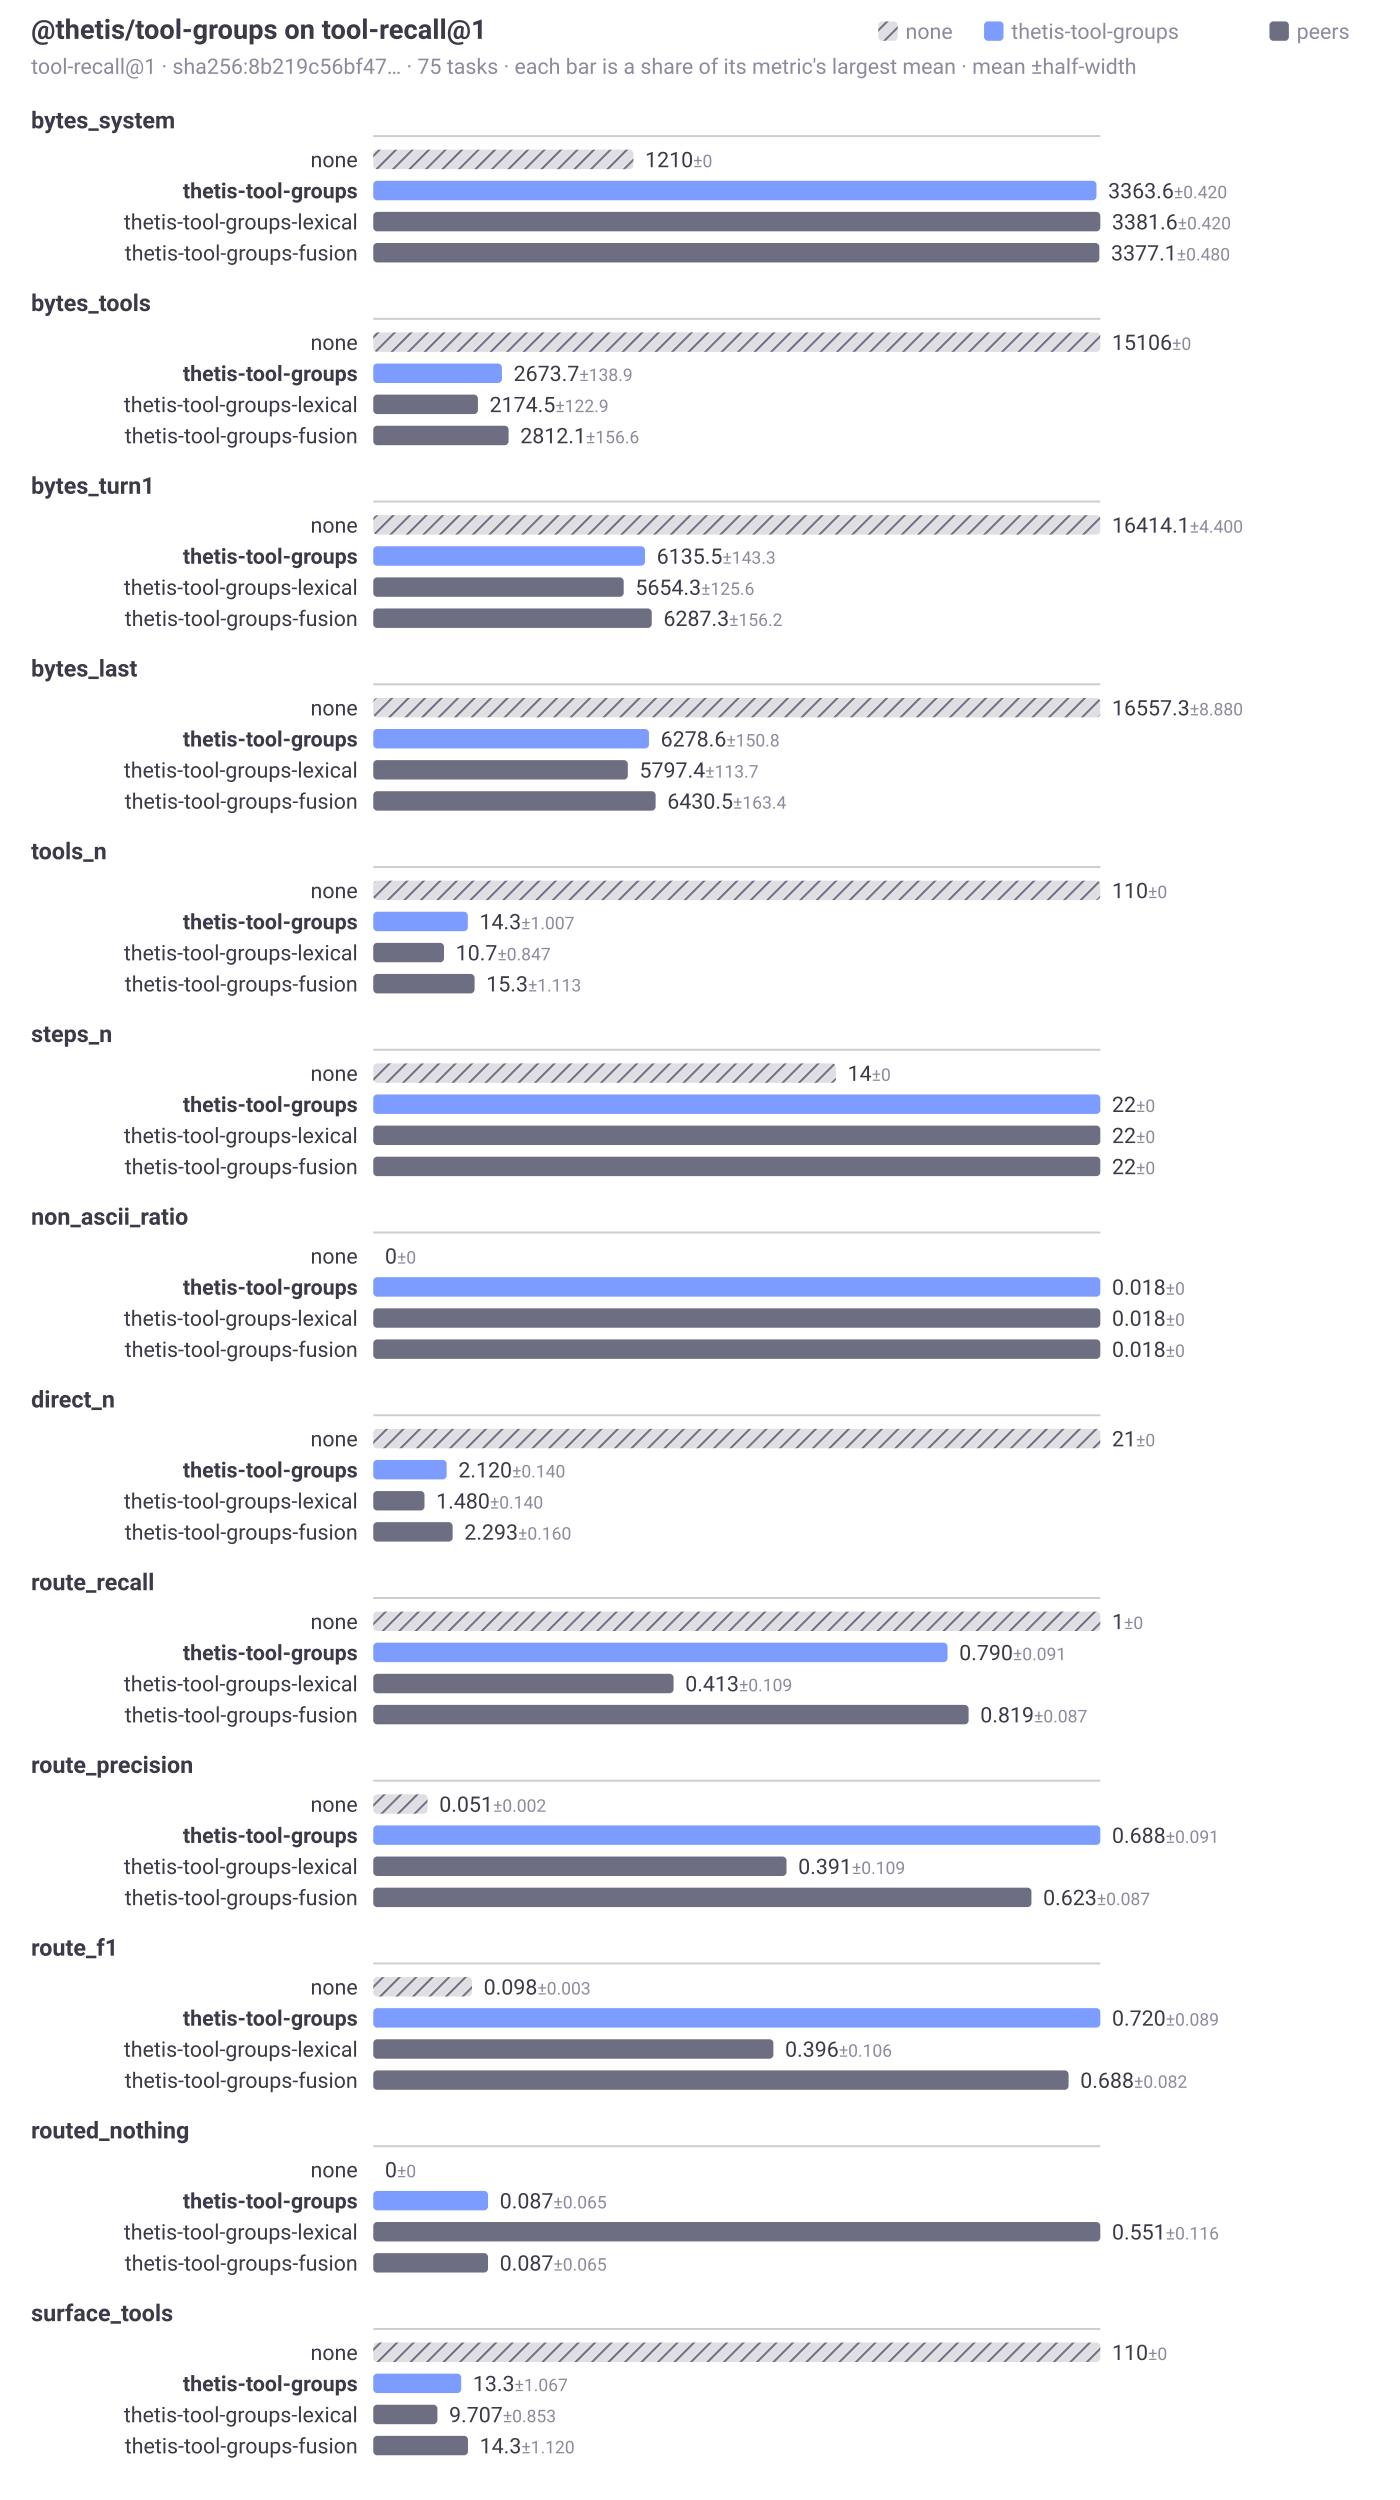
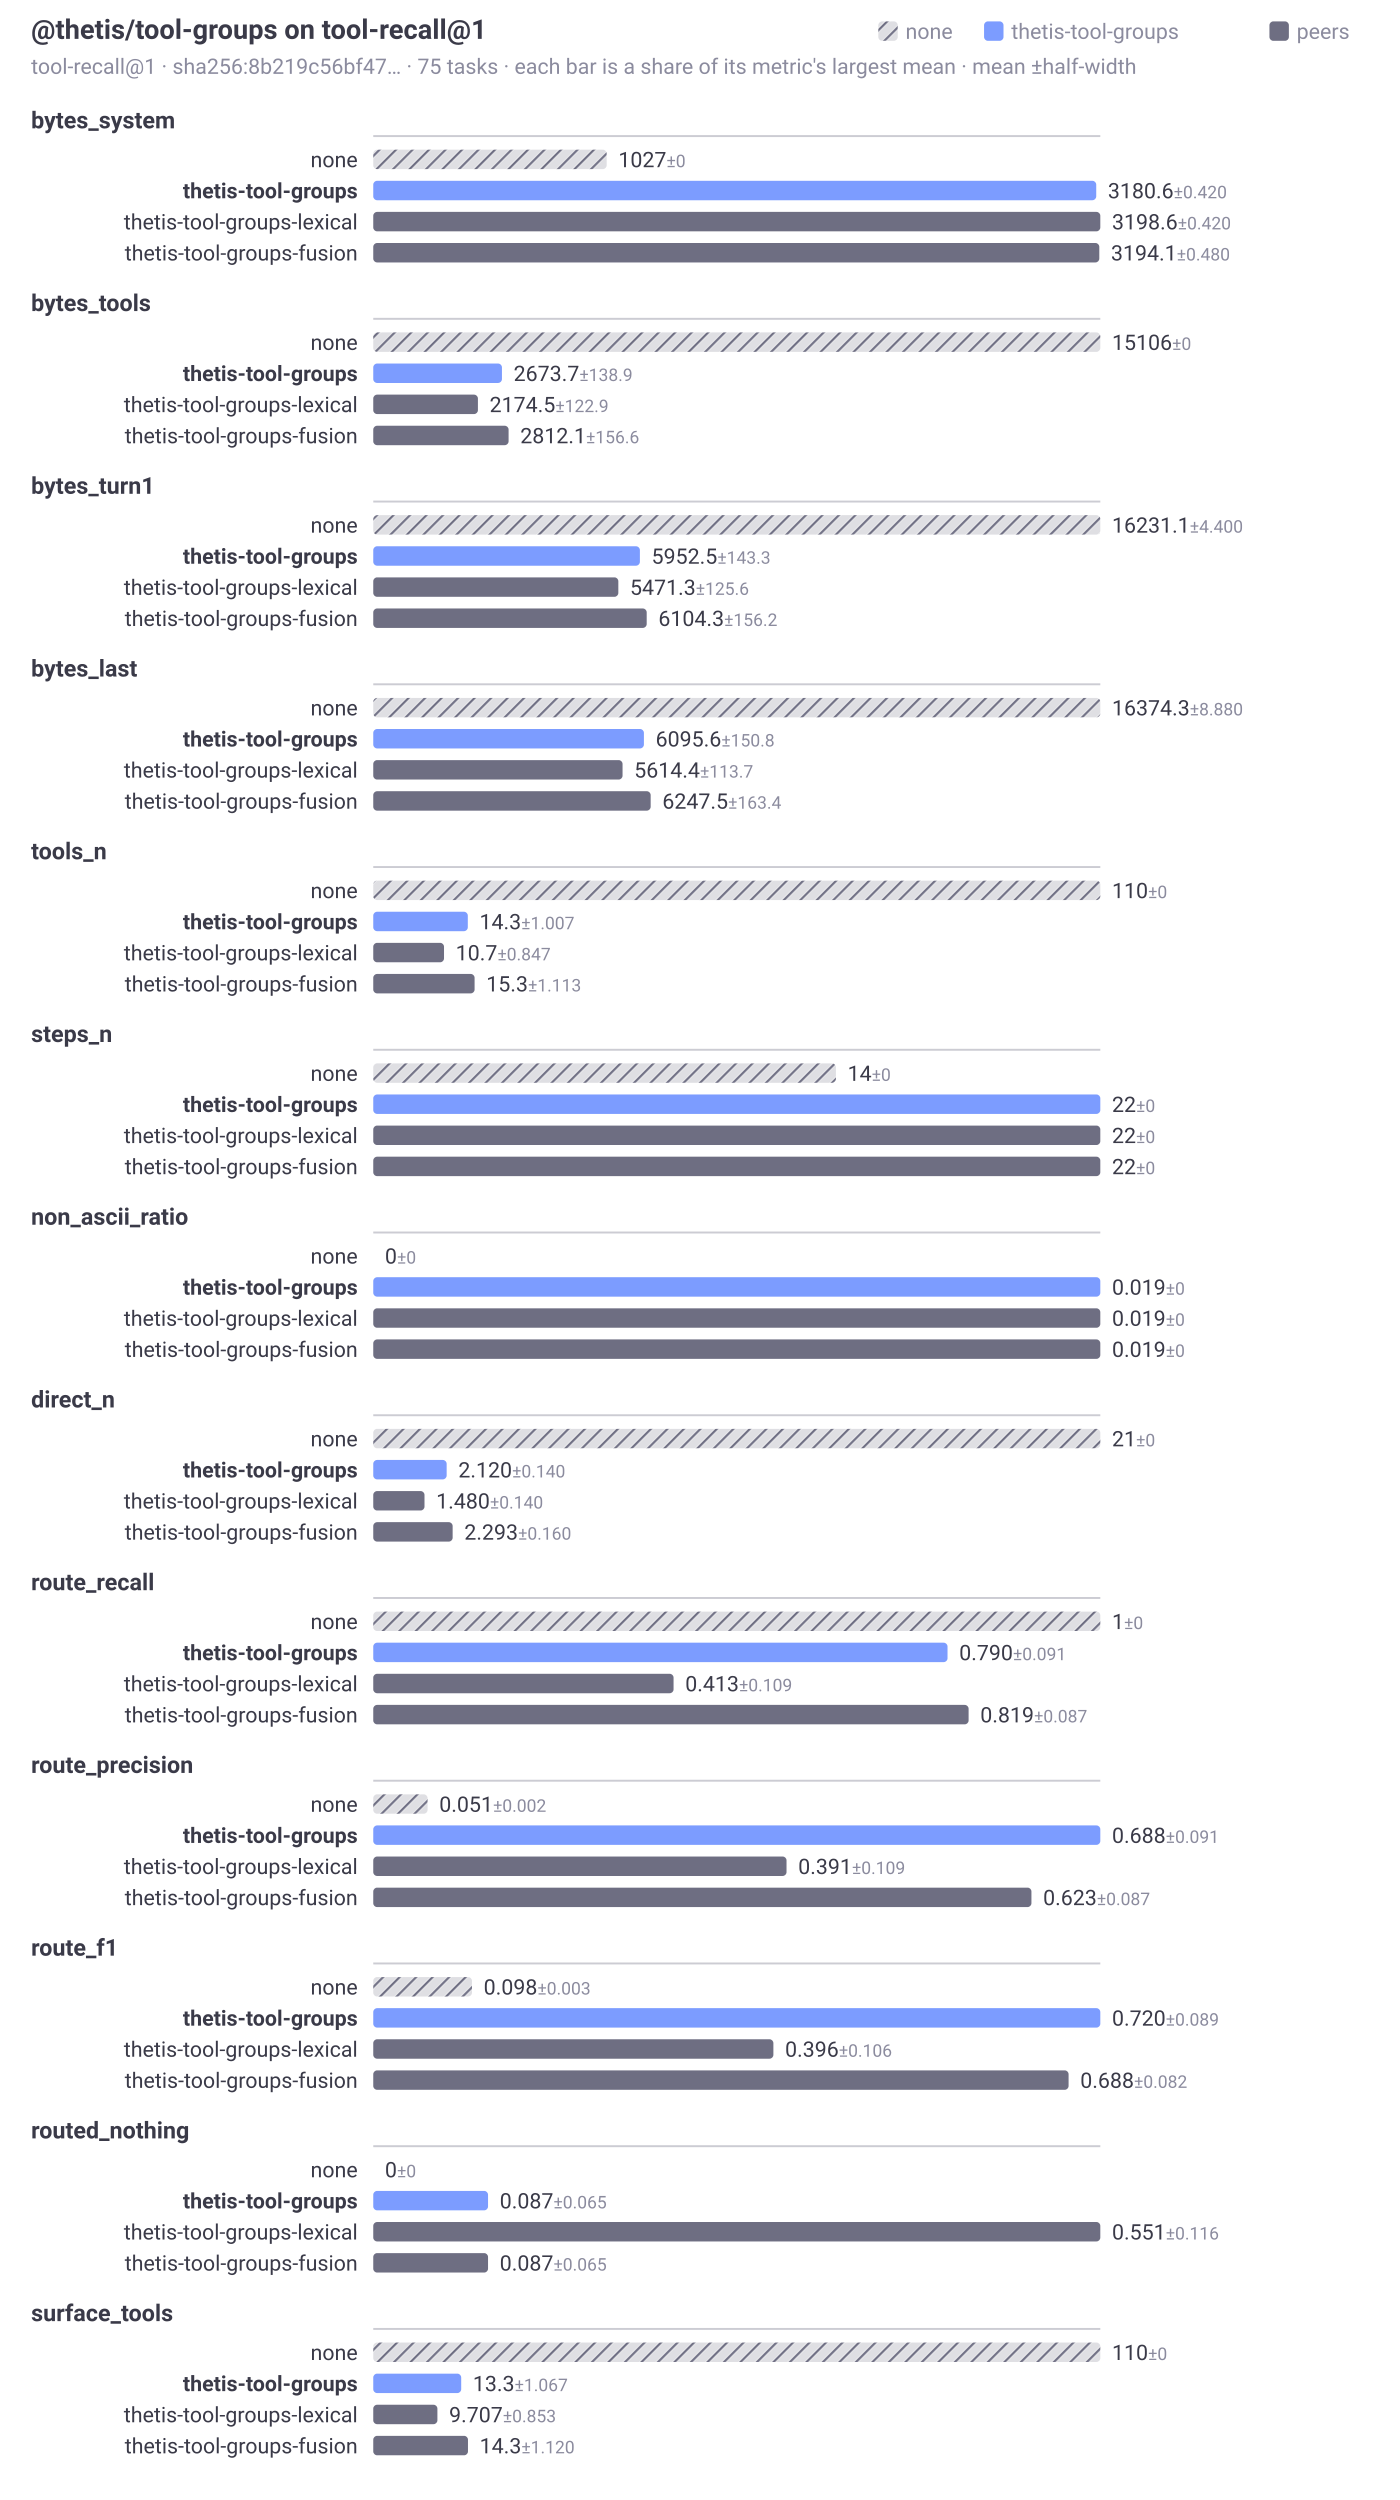
<svg xmlns="http://www.w3.org/2000/svg" width="720" height="1286" viewBox="0 0 720 1286" role="img" aria-labelledby="t d" font-family="system-ui, -apple-system, Segoe UI, Roboto, sans-serif">
  <style>.t{fill:#3a3a48}.f{fill:#8b8b9e}@media (prefers-color-scheme:dark){.t{fill:#d2d2dc}.f{fill:#9a9aae}}</style>
  <defs>
    <pattern id="hatch" width="6" height="6" patternUnits="userSpaceOnUse" patternTransform="rotate(45)">
      <rect width="6" height="6" fill="#6e6e82" fill-opacity="0.22" />
      <line x1="0" y1="0" x2="0" y2="6" stroke="#6e6e82" stroke-width="2" />
    </pattern>
  </defs>
  <text class="t" x="16" y="20" font-size="14" font-weight="600">@thetis/tool-groups on tool-recall@1</text>
  <text class="f" x="16" y="38" font-size="11">tool-recall@1 · sha256:8b219c56bf47… · 75 tasks · each bar is a share of its metric's largest mean · mean ±half-width</text>
  <rect x="653" y="11" width="10" height="10" rx="2" fill="#6e6e82" />
  <text class="f" x="667" y="20" font-size="11">peers</text>
  <rect x="506.2" y="11" width="10" height="10" rx="2" fill="#7c9cff" />
  <text class="f" x="520.2" y="20" font-size="11">thetis-tool-groups</text>
  <rect x="451.8" y="11" width="10" height="10" rx="2" fill="url(#hatch)" />
  <text class="f" x="465.8" y="20" font-size="11">none</text>
  <text class="t" x="16" y="66" font-size="12" font-weight="600">bytes_system</text>
  <line x1="192" y1="70" x2="566" y2="70" stroke="#6e6e82" stroke-opacity="0.35" stroke-width="1" />
  <text class="t" x="184" y="86" font-size="11" text-anchor="end">none</text>
-   <rect x="192" y="77" width="133.83" height="10" rx="2" fill="url(#hatch)" />
-   <text class="t" x="331.83" y="86" font-size="11">1210<tspan class="f" font-size="9"> ±0</tspan>
+   <rect x="192" y="77" width="120.08" height="10" rx="2" fill="url(#hatch)" />
+   <text class="t" x="318.08" y="86" font-size="11">1027<tspan class="f" font-size="9"> ±0</tspan>
  </text>
  <text class="t" x="184" y="102" font-size="11" text-anchor="end" font-weight="600">thetis-tool-groups</text>
-   <rect x="192" y="93" width="372.02" height="10" rx="2" fill="#7c9cff" />
-   <text class="t" x="570.02" y="102" font-size="11">3363.6<tspan class="f" font-size="9"> ±0.420</tspan>
+   <rect x="192" y="93" width="371.9" height="10" rx="2" fill="#7c9cff" />
+   <text class="t" x="569.9" y="102" font-size="11">3180.6<tspan class="f" font-size="9"> ±0.420</tspan>
  </text>
  <text class="t" x="184" y="118" font-size="11" text-anchor="end">thetis-tool-groups-lexical</text>
  <rect x="192" y="109" width="374" height="10" rx="2" fill="#6e6e82" />
-   <text class="t" x="572" y="118" font-size="11">3381.6<tspan class="f" font-size="9"> ±0.420</tspan>
+   <text class="t" x="572" y="118" font-size="11">3198.6<tspan class="f" font-size="9"> ±0.420</tspan>
  </text>
  <text class="t" x="184" y="134" font-size="11" text-anchor="end">thetis-tool-groups-fusion</text>
-   <rect x="192" y="125" width="373.51" height="10" rx="2" fill="#6e6e82" />
-   <text class="t" x="571.51" y="134" font-size="11">3377.1<tspan class="f" font-size="9"> ±0.480</tspan>
+   <rect x="192" y="125" width="373.48" height="10" rx="2" fill="#6e6e82" />
+   <text class="t" x="571.48" y="134" font-size="11">3194.1<tspan class="f" font-size="9"> ±0.480</tspan>
  </text>
  <text class="t" x="16" y="160" font-size="12" font-weight="600">bytes_tools</text>
  <line x1="192" y1="164" x2="566" y2="164" stroke="#6e6e82" stroke-opacity="0.35" stroke-width="1" />
  <text class="t" x="184" y="180" font-size="11" text-anchor="end">none</text>
  <rect x="192" y="171" width="374" height="10" rx="2" fill="url(#hatch)" />
  <text class="t" x="572" y="180" font-size="11">15106<tspan class="f" font-size="9"> ±0</tspan>
  </text>
  <text class="t" x="184" y="196" font-size="11" text-anchor="end" font-weight="600">thetis-tool-groups</text>
  <rect x="192" y="187" width="66.2" height="10" rx="2" fill="#7c9cff" />
  <text class="t" x="264.2" y="196" font-size="11">2673.7<tspan class="f" font-size="9"> ±138.9</tspan>
  </text>
  <text class="t" x="184" y="212" font-size="11" text-anchor="end">thetis-tool-groups-lexical</text>
  <rect x="192" y="203" width="53.84" height="10" rx="2" fill="#6e6e82" />
  <text class="t" x="251.84" y="212" font-size="11">2174.5<tspan class="f" font-size="9"> ±122.9</tspan>
  </text>
  <text class="t" x="184" y="228" font-size="11" text-anchor="end">thetis-tool-groups-fusion</text>
  <rect x="192" y="219" width="69.62" height="10" rx="2" fill="#6e6e82" />
  <text class="t" x="267.62" y="228" font-size="11">2812.1<tspan class="f" font-size="9"> ±156.6</tspan>
  </text>
  <text class="t" x="16" y="254" font-size="12" font-weight="600">bytes_turn1</text>
  <line x1="192" y1="258" x2="566" y2="258" stroke="#6e6e82" stroke-opacity="0.35" stroke-width="1" />
  <text class="t" x="184" y="274" font-size="11" text-anchor="end">none</text>
  <rect x="192" y="265" width="374" height="10" rx="2" fill="url(#hatch)" />
-   <text class="t" x="572" y="274" font-size="11">16414.1<tspan class="f" font-size="9"> ±4.400</tspan>
+   <text class="t" x="572" y="274" font-size="11">16231.1<tspan class="f" font-size="9"> ±4.400</tspan>
  </text>
  <text class="t" x="184" y="290" font-size="11" text-anchor="end" font-weight="600">thetis-tool-groups</text>
-   <rect x="192" y="281" width="139.8" height="10" rx="2" fill="#7c9cff" />
-   <text class="t" x="337.8" y="290" font-size="11">6135.5<tspan class="f" font-size="9"> ±143.3</tspan>
+   <rect x="192" y="281" width="137.16" height="10" rx="2" fill="#7c9cff" />
+   <text class="t" x="335.16" y="290" font-size="11">5952.5<tspan class="f" font-size="9"> ±143.3</tspan>
  </text>
  <text class="t" x="184" y="306" font-size="11" text-anchor="end">thetis-tool-groups-lexical</text>
-   <rect x="192" y="297" width="128.83" height="10" rx="2" fill="#6e6e82" />
-   <text class="t" x="326.83" y="306" font-size="11">5654.3<tspan class="f" font-size="9"> ±125.6</tspan>
+   <rect x="192" y="297" width="126.07" height="10" rx="2" fill="#6e6e82" />
+   <text class="t" x="324.07" y="306" font-size="11">5471.3<tspan class="f" font-size="9"> ±125.6</tspan>
  </text>
  <text class="t" x="184" y="322" font-size="11" text-anchor="end">thetis-tool-groups-fusion</text>
-   <rect x="192" y="313" width="143.26" height="10" rx="2" fill="#6e6e82" />
-   <text class="t" x="341.26" y="322" font-size="11">6287.3<tspan class="f" font-size="9"> ±156.2</tspan>
+   <rect x="192" y="313" width="140.66" height="10" rx="2" fill="#6e6e82" />
+   <text class="t" x="338.66" y="322" font-size="11">6104.3<tspan class="f" font-size="9"> ±156.2</tspan>
  </text>
  <text class="t" x="16" y="348" font-size="12" font-weight="600">bytes_last</text>
  <line x1="192" y1="352" x2="566" y2="352" stroke="#6e6e82" stroke-opacity="0.35" stroke-width="1" />
  <text class="t" x="184" y="368" font-size="11" text-anchor="end">none</text>
  <rect x="192" y="359" width="374" height="10" rx="2" fill="url(#hatch)" />
-   <text class="t" x="572" y="368" font-size="11">16557.3<tspan class="f" font-size="9"> ±8.880</tspan>
+   <text class="t" x="572" y="368" font-size="11">16374.3<tspan class="f" font-size="9"> ±8.880</tspan>
  </text>
  <text class="t" x="184" y="384" font-size="11" text-anchor="end" font-weight="600">thetis-tool-groups</text>
-   <rect x="192" y="375" width="141.82" height="10" rx="2" fill="#7c9cff" />
-   <text class="t" x="339.82" y="384" font-size="11">6278.6<tspan class="f" font-size="9"> ±150.8</tspan>
+   <rect x="192" y="375" width="139.23" height="10" rx="2" fill="#7c9cff" />
+   <text class="t" x="337.23" y="384" font-size="11">6095.6<tspan class="f" font-size="9"> ±150.8</tspan>
  </text>
  <text class="t" x="184" y="400" font-size="11" text-anchor="end">thetis-tool-groups-lexical</text>
-   <rect x="192" y="391" width="130.95" height="10" rx="2" fill="#6e6e82" />
-   <text class="t" x="328.95" y="400" font-size="11">5797.4<tspan class="f" font-size="9"> ±113.7</tspan>
+   <rect x="192" y="391" width="128.24" height="10" rx="2" fill="#6e6e82" />
+   <text class="t" x="326.24" y="400" font-size="11">5614.4<tspan class="f" font-size="9"> ±113.7</tspan>
  </text>
  <text class="t" x="184" y="416" font-size="11" text-anchor="end">thetis-tool-groups-fusion</text>
-   <rect x="192" y="407" width="145.25" height="10" rx="2" fill="#6e6e82" />
-   <text class="t" x="343.25" y="416" font-size="11">6430.5<tspan class="f" font-size="9"> ±163.4</tspan>
+   <rect x="192" y="407" width="142.7" height="10" rx="2" fill="#6e6e82" />
+   <text class="t" x="340.7" y="416" font-size="11">6247.5<tspan class="f" font-size="9"> ±163.4</tspan>
  </text>
  <text class="t" x="16" y="442" font-size="12" font-weight="600">tools_n</text>
  <line x1="192" y1="446" x2="566" y2="446" stroke="#6e6e82" stroke-opacity="0.35" stroke-width="1" />
  <text class="t" x="184" y="462" font-size="11" text-anchor="end">none</text>
  <rect x="192" y="453" width="374" height="10" rx="2" fill="url(#hatch)" />
  <text class="t" x="572" y="462" font-size="11">110<tspan class="f" font-size="9"> ±0</tspan>
  </text>
  <text class="t" x="184" y="478" font-size="11" text-anchor="end" font-weight="600">thetis-tool-groups</text>
  <rect x="192" y="469" width="48.64" height="10" rx="2" fill="#7c9cff" />
  <text class="t" x="246.64" y="478" font-size="11">14.3<tspan class="f" font-size="9"> ±1.007</tspan>
  </text>
  <text class="t" x="184" y="494" font-size="11" text-anchor="end">thetis-tool-groups-lexical</text>
  <rect x="192" y="485" width="36.4" height="10" rx="2" fill="#6e6e82" />
  <text class="t" x="234.4" y="494" font-size="11">10.7<tspan class="f" font-size="9"> ±0.847</tspan>
  </text>
  <text class="t" x="184" y="510" font-size="11" text-anchor="end">thetis-tool-groups-fusion</text>
  <rect x="192" y="501" width="52.13" height="10" rx="2" fill="#6e6e82" />
  <text class="t" x="250.13" y="510" font-size="11">15.3<tspan class="f" font-size="9"> ±1.113</tspan>
  </text>
  <text class="t" x="16" y="536" font-size="12" font-weight="600">steps_n</text>
  <line x1="192" y1="540" x2="566" y2="540" stroke="#6e6e82" stroke-opacity="0.35" stroke-width="1" />
  <text class="t" x="184" y="556" font-size="11" text-anchor="end">none</text>
  <rect x="192" y="547" width="238" height="10" rx="2" fill="url(#hatch)" />
  <text class="t" x="436" y="556" font-size="11">14<tspan class="f" font-size="9"> ±0</tspan>
  </text>
  <text class="t" x="184" y="572" font-size="11" text-anchor="end" font-weight="600">thetis-tool-groups</text>
  <rect x="192" y="563" width="374" height="10" rx="2" fill="#7c9cff" />
  <text class="t" x="572" y="572" font-size="11">22<tspan class="f" font-size="9"> ±0</tspan>
  </text>
  <text class="t" x="184" y="588" font-size="11" text-anchor="end">thetis-tool-groups-lexical</text>
  <rect x="192" y="579" width="374" height="10" rx="2" fill="#6e6e82" />
  <text class="t" x="572" y="588" font-size="11">22<tspan class="f" font-size="9"> ±0</tspan>
  </text>
  <text class="t" x="184" y="604" font-size="11" text-anchor="end">thetis-tool-groups-fusion</text>
  <rect x="192" y="595" width="374" height="10" rx="2" fill="#6e6e82" />
  <text class="t" x="572" y="604" font-size="11">22<tspan class="f" font-size="9"> ±0</tspan>
  </text>
  <text class="t" x="16" y="630" font-size="12" font-weight="600">non_ascii_ratio</text>
  <line x1="192" y1="634" x2="566" y2="634" stroke="#6e6e82" stroke-opacity="0.35" stroke-width="1" />
  <text class="t" x="184" y="650" font-size="11" text-anchor="end">none</text>
  <rect x="192" y="641" width="0" height="10" rx="2" fill="url(#hatch)" />
  <text class="t" x="198" y="650" font-size="11">0<tspan class="f" font-size="9"> ±0</tspan>
  </text>
  <text class="t" x="184" y="666" font-size="11" text-anchor="end" font-weight="600">thetis-tool-groups</text>
  <rect x="192" y="657" width="374" height="10" rx="2" fill="#7c9cff" />
-   <text class="t" x="572" y="666" font-size="11">0.018<tspan class="f" font-size="9"> ±0</tspan>
+   <text class="t" x="572" y="666" font-size="11">0.019<tspan class="f" font-size="9"> ±0</tspan>
  </text>
  <text class="t" x="184" y="682" font-size="11" text-anchor="end">thetis-tool-groups-lexical</text>
  <rect x="192" y="673" width="374" height="10" rx="2" fill="#6e6e82" />
-   <text class="t" x="572" y="682" font-size="11">0.018<tspan class="f" font-size="9"> ±0</tspan>
+   <text class="t" x="572" y="682" font-size="11">0.019<tspan class="f" font-size="9"> ±0</tspan>
  </text>
  <text class="t" x="184" y="698" font-size="11" text-anchor="end">thetis-tool-groups-fusion</text>
  <rect x="192" y="689" width="374" height="10" rx="2" fill="#6e6e82" />
-   <text class="t" x="572" y="698" font-size="11">0.018<tspan class="f" font-size="9"> ±0</tspan>
+   <text class="t" x="572" y="698" font-size="11">0.019<tspan class="f" font-size="9"> ±0</tspan>
  </text>
  <text class="t" x="16" y="724" font-size="12" font-weight="600">direct_n</text>
  <line x1="192" y1="728" x2="566" y2="728" stroke="#6e6e82" stroke-opacity="0.35" stroke-width="1" />
  <text class="t" x="184" y="744" font-size="11" text-anchor="end">none</text>
  <rect x="192" y="735" width="374" height="10" rx="2" fill="url(#hatch)" />
  <text class="t" x="572" y="744" font-size="11">21<tspan class="f" font-size="9"> ±0</tspan>
  </text>
  <text class="t" x="184" y="760" font-size="11" text-anchor="end" font-weight="600">thetis-tool-groups</text>
  <rect x="192" y="751" width="37.76" height="10" rx="2" fill="#7c9cff" />
  <text class="t" x="235.76" y="760" font-size="11">2.120<tspan class="f" font-size="9"> ±0.140</tspan>
  </text>
  <text class="t" x="184" y="776" font-size="11" text-anchor="end">thetis-tool-groups-lexical</text>
  <rect x="192" y="767" width="26.36" height="10" rx="2" fill="#6e6e82" />
  <text class="t" x="224.36" y="776" font-size="11">1.480<tspan class="f" font-size="9"> ±0.140</tspan>
  </text>
  <text class="t" x="184" y="792" font-size="11" text-anchor="end">thetis-tool-groups-fusion</text>
  <rect x="192" y="783" width="40.84" height="10" rx="2" fill="#6e6e82" />
  <text class="t" x="238.84" y="792" font-size="11">2.293<tspan class="f" font-size="9"> ±0.160</tspan>
  </text>
  <text class="t" x="16" y="818" font-size="12" font-weight="600">route_recall</text>
  <line x1="192" y1="822" x2="566" y2="822" stroke="#6e6e82" stroke-opacity="0.35" stroke-width="1" />
  <text class="t" x="184" y="838" font-size="11" text-anchor="end">none</text>
  <rect x="192" y="829" width="374" height="10" rx="2" fill="url(#hatch)" />
  <text class="t" x="572" y="838" font-size="11">1<tspan class="f" font-size="9"> ±0</tspan>
  </text>
  <text class="t" x="184" y="854" font-size="11" text-anchor="end" font-weight="600">thetis-tool-groups</text>
  <rect x="192" y="845" width="295.41" height="10" rx="2" fill="#7c9cff" />
  <text class="t" x="493.41" y="854" font-size="11">0.790<tspan class="f" font-size="9"> ±0.091</tspan>
  </text>
  <text class="t" x="184" y="870" font-size="11" text-anchor="end">thetis-tool-groups-lexical</text>
  <rect x="192" y="861" width="154.48" height="10" rx="2" fill="#6e6e82" />
  <text class="t" x="352.48" y="870" font-size="11">0.413<tspan class="f" font-size="9"> ±0.109</tspan>
  </text>
  <text class="t" x="184" y="886" font-size="11" text-anchor="end">thetis-tool-groups-fusion</text>
  <rect x="192" y="877" width="306.25" height="10" rx="2" fill="#6e6e82" />
  <text class="t" x="504.25" y="886" font-size="11">0.819<tspan class="f" font-size="9"> ±0.087</tspan>
  </text>
  <text class="t" x="16" y="912" font-size="12" font-weight="600">route_precision</text>
  <line x1="192" y1="916" x2="566" y2="916" stroke="#6e6e82" stroke-opacity="0.35" stroke-width="1" />
  <text class="t" x="184" y="932" font-size="11" text-anchor="end">none</text>
  <rect x="192" y="923" width="27.95" height="10" rx="2" fill="url(#hatch)" />
  <text class="t" x="225.95" y="932" font-size="11">0.051<tspan class="f" font-size="9"> ±0.002</tspan>
  </text>
  <text class="t" x="184" y="948" font-size="11" text-anchor="end" font-weight="600">thetis-tool-groups</text>
  <rect x="192" y="939" width="374" height="10" rx="2" fill="#7c9cff" />
  <text class="t" x="572" y="948" font-size="11">0.688<tspan class="f" font-size="9"> ±0.091</tspan>
  </text>
  <text class="t" x="184" y="964" font-size="11" text-anchor="end">thetis-tool-groups-lexical</text>
  <rect x="192" y="955" width="212.59" height="10" rx="2" fill="#6e6e82" />
  <text class="t" x="410.59" y="964" font-size="11">0.391<tspan class="f" font-size="9"> ±0.109</tspan>
  </text>
  <text class="t" x="184" y="980" font-size="11" text-anchor="end">thetis-tool-groups-fusion</text>
  <rect x="192" y="971" width="338.57" height="10" rx="2" fill="#6e6e82" />
  <text class="t" x="536.57" y="980" font-size="11">0.623<tspan class="f" font-size="9"> ±0.087</tspan>
  </text>
  <text class="t" x="16" y="1006" font-size="12" font-weight="600">route_f1</text>
  <line x1="192" y1="1010" x2="566" y2="1010" stroke="#6e6e82" stroke-opacity="0.35" stroke-width="1" />
  <text class="t" x="184" y="1026" font-size="11" text-anchor="end">none</text>
  <rect x="192" y="1017" width="50.79" height="10" rx="2" fill="url(#hatch)" />
  <text class="t" x="248.79" y="1026" font-size="11">0.098<tspan class="f" font-size="9"> ±0.003</tspan>
  </text>
  <text class="t" x="184" y="1042" font-size="11" text-anchor="end" font-weight="600">thetis-tool-groups</text>
  <rect x="192" y="1033" width="374" height="10" rx="2" fill="#7c9cff" />
  <text class="t" x="572" y="1042" font-size="11">0.720<tspan class="f" font-size="9"> ±0.089</tspan>
  </text>
  <text class="t" x="184" y="1058" font-size="11" text-anchor="end">thetis-tool-groups-lexical</text>
  <rect x="192" y="1049" width="205.83" height="10" rx="2" fill="#6e6e82" />
  <text class="t" x="403.83" y="1058" font-size="11">0.396<tspan class="f" font-size="9"> ±0.106</tspan>
  </text>
  <text class="t" x="184" y="1074" font-size="11" text-anchor="end">thetis-tool-groups-fusion</text>
  <rect x="192" y="1065" width="357.68" height="10" rx="2" fill="#6e6e82" />
  <text class="t" x="555.68" y="1074" font-size="11">0.688<tspan class="f" font-size="9"> ±0.082</tspan>
  </text>
  <text class="t" x="16" y="1100" font-size="12" font-weight="600">routed_nothing</text>
  <line x1="192" y1="1104" x2="566" y2="1104" stroke="#6e6e82" stroke-opacity="0.35" stroke-width="1" />
  <text class="t" x="184" y="1120" font-size="11" text-anchor="end">none</text>
  <rect x="192" y="1111" width="0" height="10" rx="2" fill="url(#hatch)" />
  <text class="t" x="198" y="1120" font-size="11">0<tspan class="f" font-size="9"> ±0</tspan>
  </text>
  <text class="t" x="184" y="1136" font-size="11" text-anchor="end" font-weight="600">thetis-tool-groups</text>
  <rect x="192" y="1127" width="59.05" height="10" rx="2" fill="#7c9cff" />
  <text class="t" x="257.05" y="1136" font-size="11">0.087<tspan class="f" font-size="9"> ±0.065</tspan>
  </text>
  <text class="t" x="184" y="1152" font-size="11" text-anchor="end">thetis-tool-groups-lexical</text>
  <rect x="192" y="1143" width="374" height="10" rx="2" fill="#6e6e82" />
  <text class="t" x="572" y="1152" font-size="11">0.551<tspan class="f" font-size="9"> ±0.116</tspan>
  </text>
  <text class="t" x="184" y="1168" font-size="11" text-anchor="end">thetis-tool-groups-fusion</text>
  <rect x="192" y="1159" width="59.05" height="10" rx="2" fill="#6e6e82" />
  <text class="t" x="257.05" y="1168" font-size="11">0.087<tspan class="f" font-size="9"> ±0.065</tspan>
  </text>
  <text class="t" x="16" y="1194" font-size="12" font-weight="600">surface_tools</text>
  <line x1="192" y1="1198" x2="566" y2="1198" stroke="#6e6e82" stroke-opacity="0.35" stroke-width="1" />
  <text class="t" x="184" y="1214" font-size="11" text-anchor="end">none</text>
  <rect x="192" y="1205" width="374" height="10" rx="2" fill="url(#hatch)" />
  <text class="t" x="572" y="1214" font-size="11">110<tspan class="f" font-size="9"> ±0</tspan>
  </text>
  <text class="t" x="184" y="1230" font-size="11" text-anchor="end" font-weight="600">thetis-tool-groups</text>
  <rect x="192" y="1221" width="45.24" height="10" rx="2" fill="#7c9cff" />
  <text class="t" x="243.24" y="1230" font-size="11">13.3<tspan class="f" font-size="9"> ±1.067</tspan>
  </text>
  <text class="t" x="184" y="1246" font-size="11" text-anchor="end">thetis-tool-groups-lexical</text>
  <rect x="192" y="1237" width="33" height="10" rx="2" fill="#6e6e82" />
  <text class="t" x="231" y="1246" font-size="11">9.707<tspan class="f" font-size="9"> ±0.853</tspan>
  </text>
  <text class="t" x="184" y="1262" font-size="11" text-anchor="end">thetis-tool-groups-fusion</text>
  <rect x="192" y="1253" width="48.73" height="10" rx="2" fill="#6e6e82" />
  <text class="t" x="246.73" y="1262" font-size="11">14.3<tspan class="f" font-size="9"> ±1.120</tspan>
  </text>
</svg>
